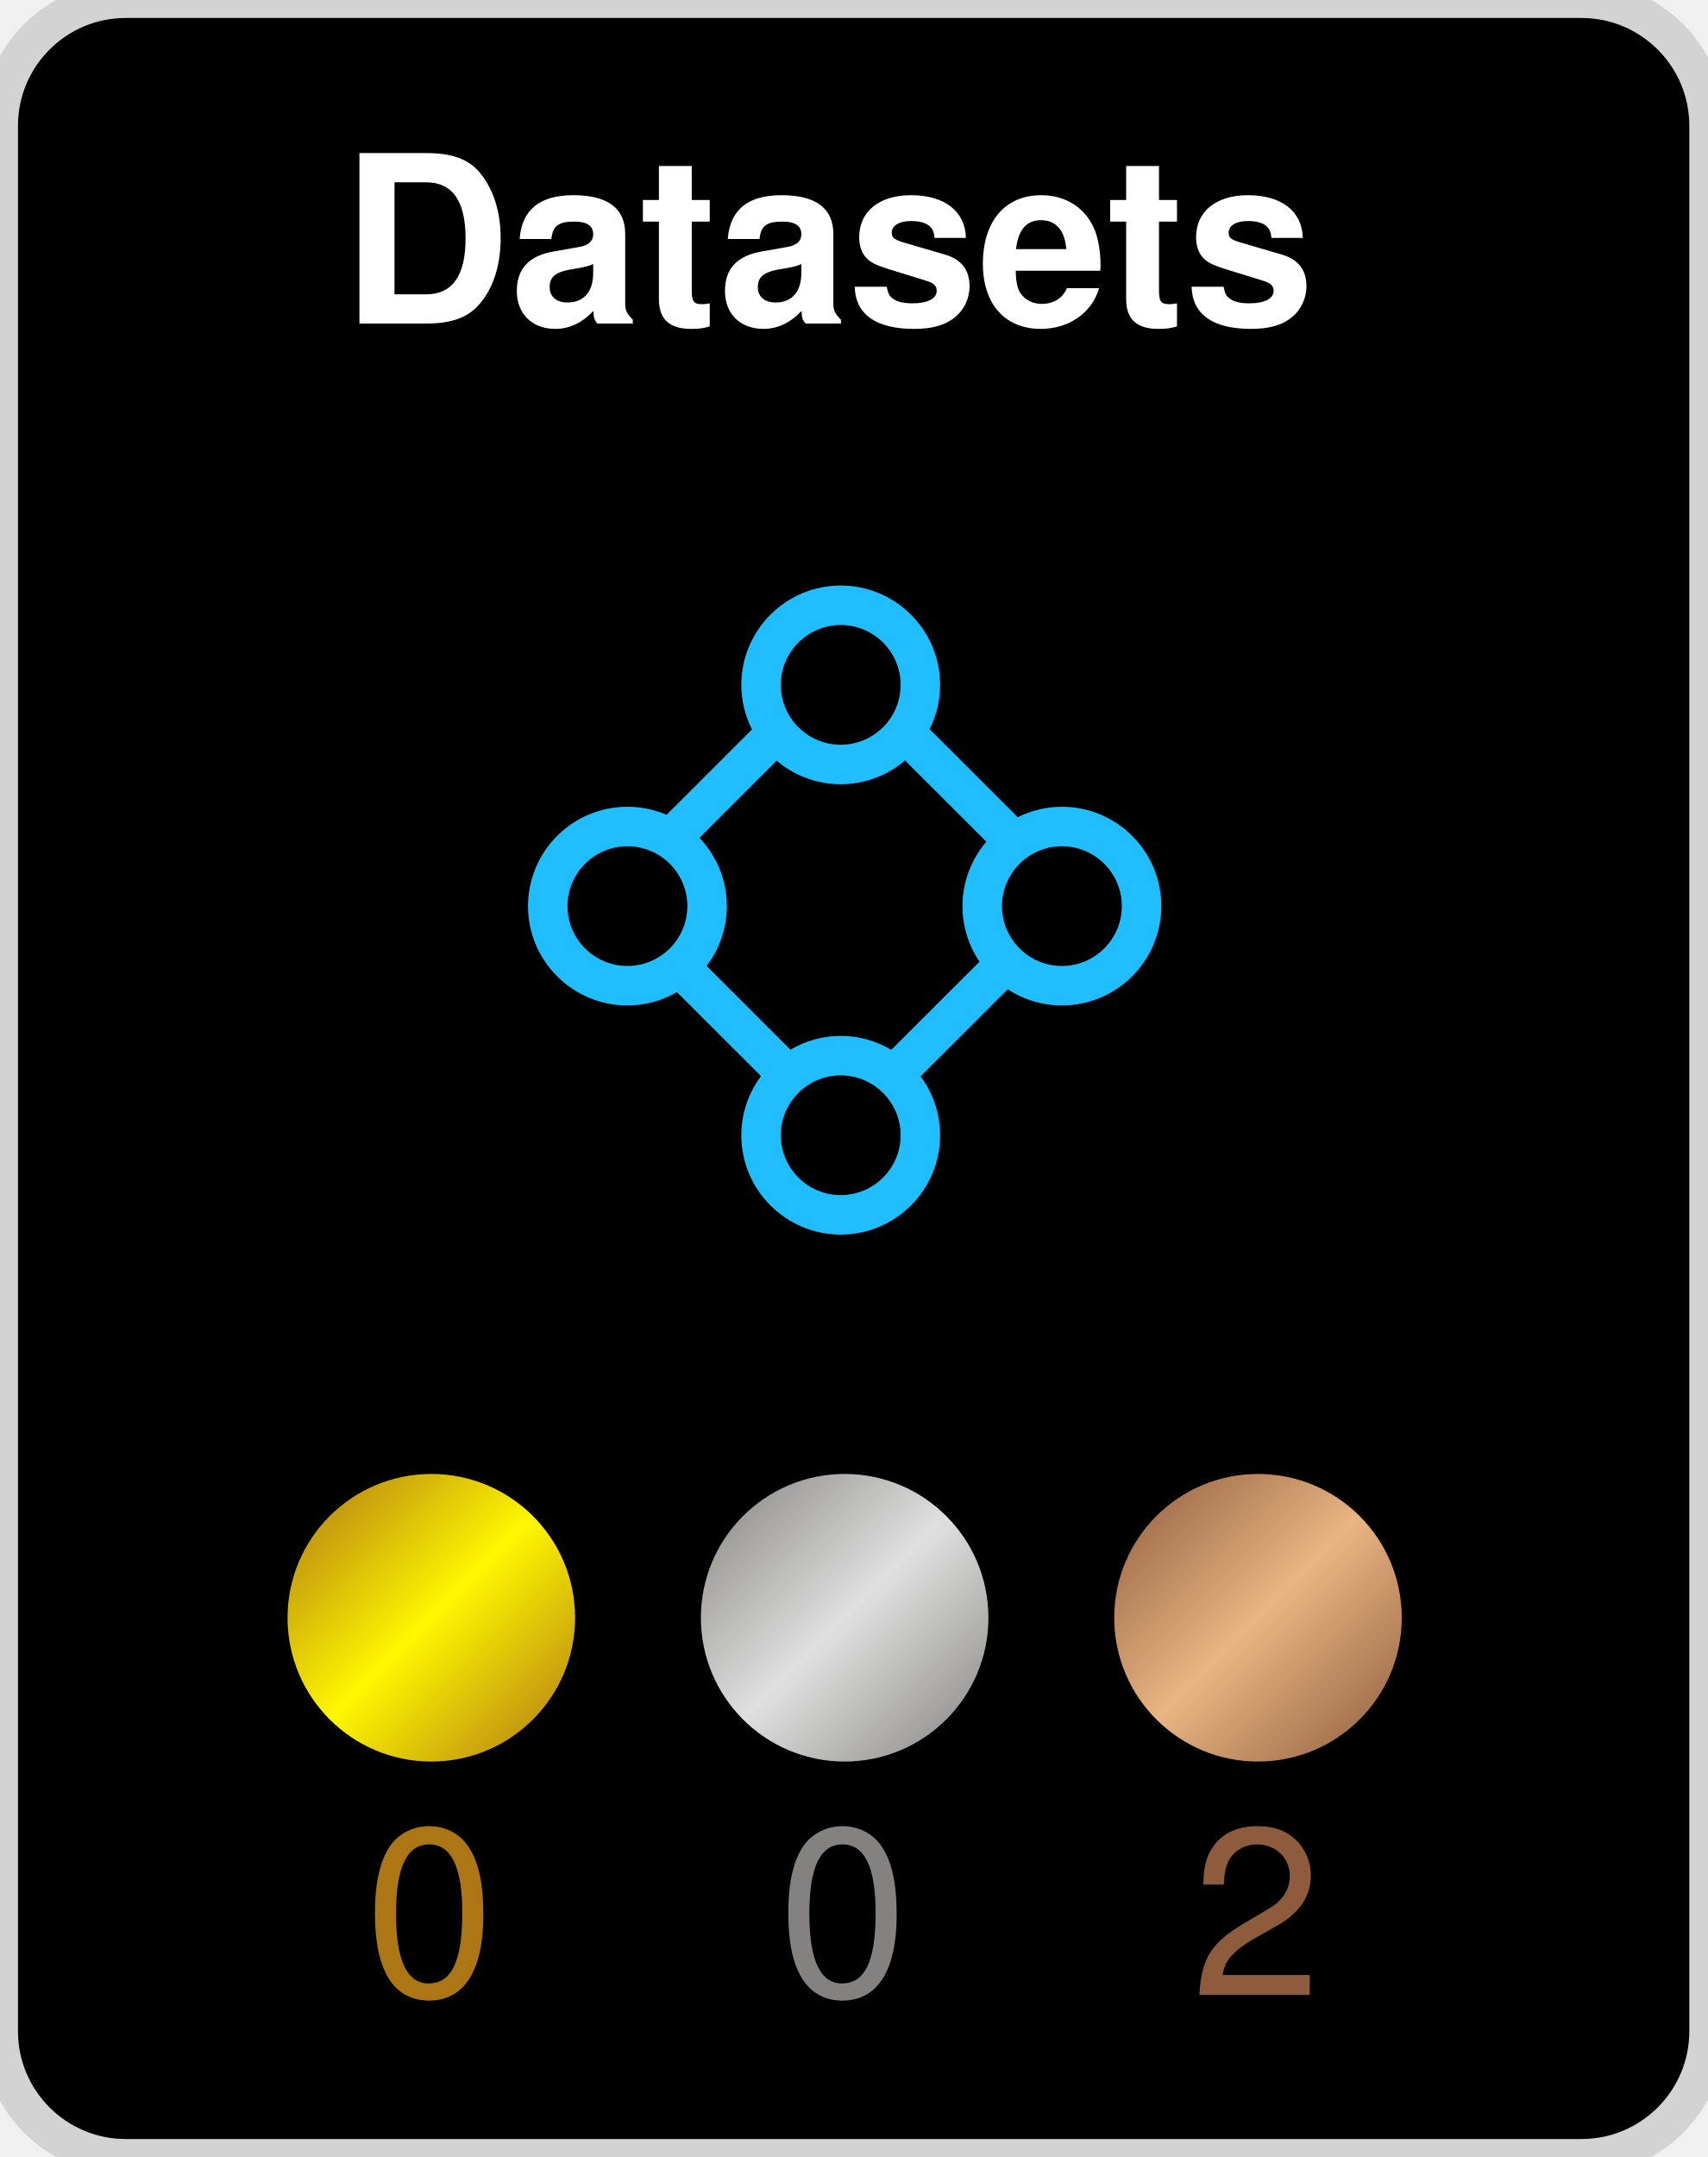
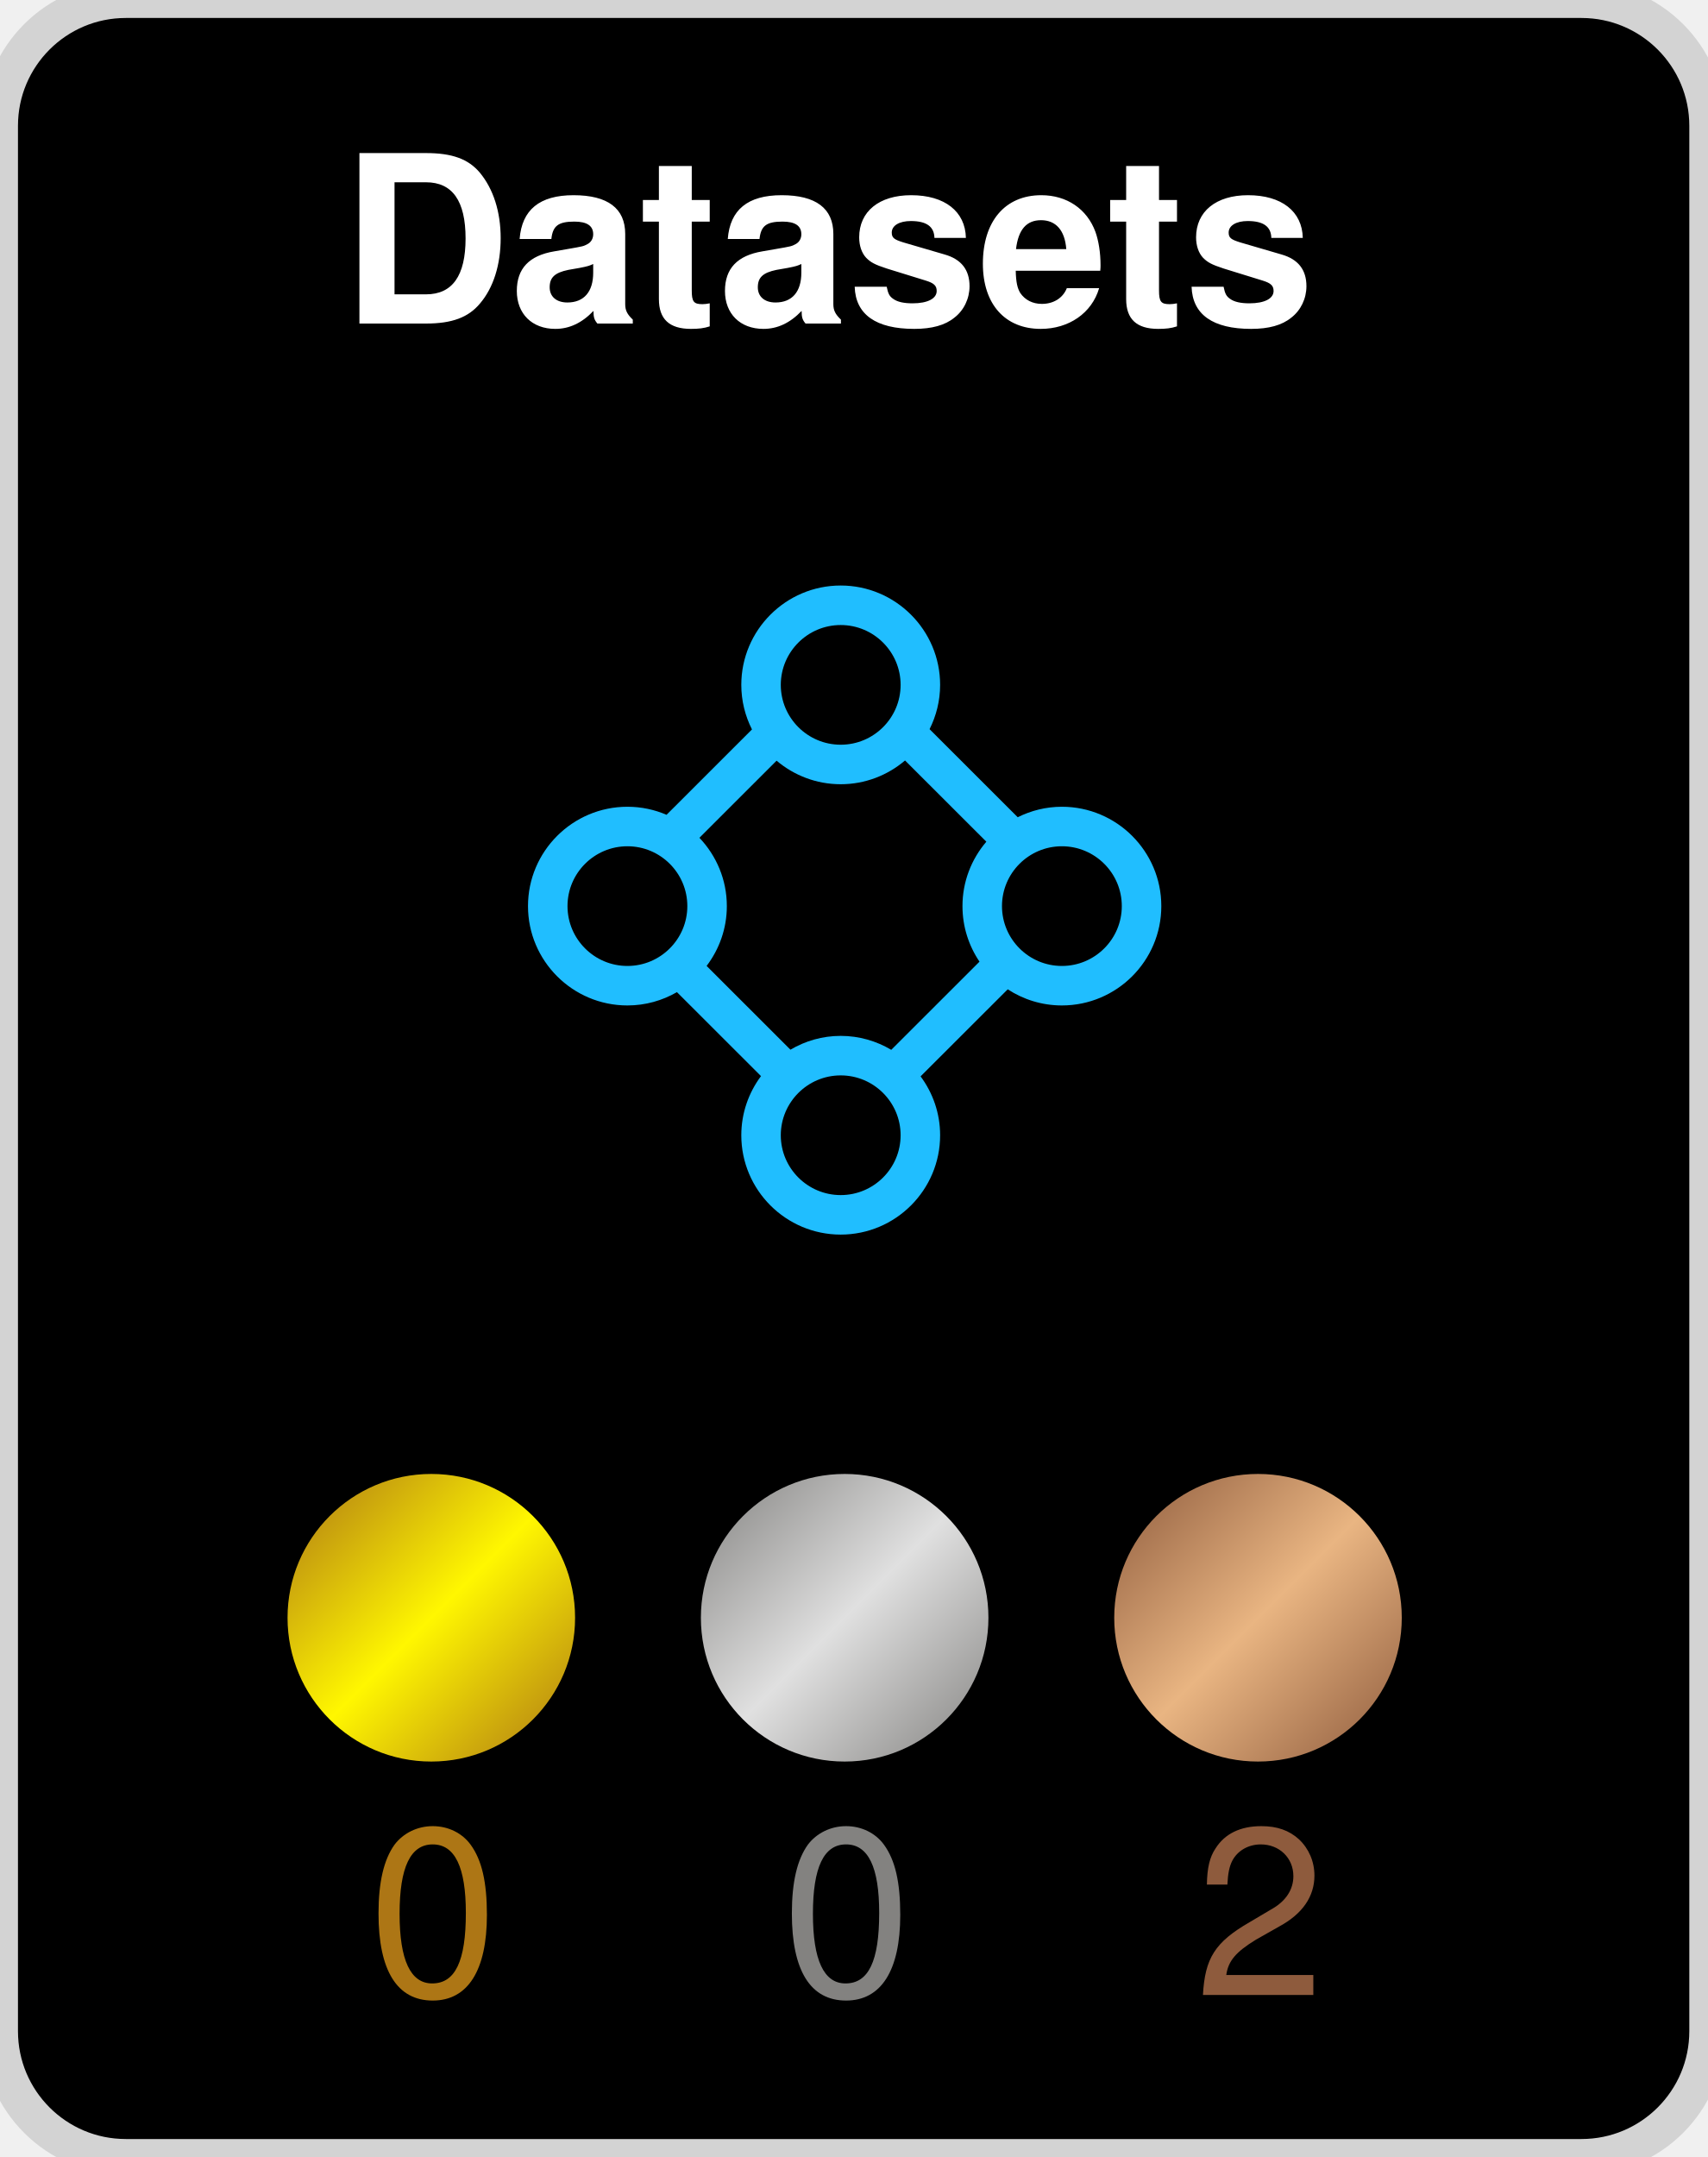
<svg xmlns="http://www.w3.org/2000/svg" version="1.1" width="95" height="120">
  <rect width="95" height="120" stroke-width="2" stroke="#d3d3d3" fill="black" rx="7" ry="7" />
  <svg version="1.1" x="27" y="30">
    <svg width="40" height="41" viewBox="0 0 40 41" fill="none">
      <path fill-rule="evenodd" clip-rule="evenodd" d="M28.754 20.409C28.754 18.573 30.249 17.08 32.088 17.08C33.926 17.08 35.422 18.573 35.422 20.409C35.422 22.245 33.926 23.739 32.088 23.739C30.249 23.739 28.754 22.245 28.754 20.409M16.446 8.102C16.446 6.266 17.942 4.772 19.78 4.772C21.619 4.772 23.114 6.266 23.114 8.102C23.114 9.937 21.619 11.431 19.78 11.431C17.942 11.431 16.446 9.937 16.446 8.102M4.578 20.409C4.578 18.573 6.074 17.08 7.912 17.08C9.751 17.08 11.246 18.573 11.246 20.409C11.246 22.245 9.751 23.739 7.912 23.739C6.074 23.739 4.578 22.245 4.578 20.409M19.78 27.629C18.759 27.629 17.805 27.912 16.983 28.397L12.319 23.737C13.021 22.81 13.444 21.66 13.444 20.409C13.444 18.937 12.861 17.601 11.918 16.609L16.212 12.319C17.177 13.134 18.421 13.629 19.78 13.629C21.145 13.629 22.395 13.129 23.36 12.307L27.884 16.826C27.058 17.793 26.556 19.043 26.556 20.409C26.556 21.553 26.906 22.617 27.503 23.5L22.593 28.405C21.767 27.916 20.808 27.629 19.78 27.629M23.114 33.157C23.114 34.992 21.619 36.486 19.78 36.486C17.942 36.486 16.446 34.992 16.446 33.157C16.446 31.321 17.942 29.827 19.78 29.827C21.619 29.827 23.114 31.321 23.114 33.157M32.088 14.882C31.205 14.882 30.372 15.095 29.63 15.465L24.725 10.565C25.097 9.822 25.312 8.987 25.312 8.102C25.312 5.054 22.83 2.574 19.78 2.574C16.73 2.574 14.249 5.054 14.249 8.102C14.249 8.994 14.466 9.834 14.843 10.58L10.089 15.33C9.42 15.042 8.685 14.882 7.912 14.882C4.862 14.882 2.38 17.361 2.38 20.409C2.38 23.457 4.862 25.936 7.912 25.936C8.916 25.936 9.855 25.664 10.668 25.195L15.345 29.867C14.66 30.788 14.249 31.924 14.249 33.157C14.249 36.205 16.73 38.684 19.78 38.684C22.83 38.684 25.312 36.205 25.312 33.157C25.312 31.93 24.905 30.799 24.225 29.881L29.074 25.038C29.942 25.604 30.976 25.936 32.088 25.936C35.138 25.936 37.62 23.457 37.62 20.409C37.62 17.361 35.138 14.882 32.088 14.882" fill="#20BEFF" />
    </svg>
  </svg>
  <defs>
    <linearGradient x1="0%" y1="0%" x2="100%" y2="100%" id="goldGradient">
      <stop stop-color="#ad7615" offset="0" />
      <stop stop-color="#fff700" offset="0.5" />
      <stop stop-color="#ad7615" offset="1" />
      <animate attributeName="x1" from="50%" to="0%" dur="4s" repeatCount="indefinite" />
      <animate attributeName="y1" from="50%" to="0%" dur="4s" repeatCount="indefinite" />
    </linearGradient>
    <linearGradient x1="0%" y1="0%" x2="100%" y2="100%" id="silverGradient">
      <stop stop-color="#838280" offset="0" />
      <stop stop-color="#e0e0e0" offset="0.5" />
      <stop stop-color="#838280" offset="1" />
      <animate attributeName="x1" from="50%" to="0%" dur="4s" repeatCount="indefinite" />
      <animate attributeName="y1" from="50%" to="0%" dur="4s" repeatCount="indefinite" />
    </linearGradient>
    <linearGradient x1="0%" y1="0%" x2="100%" y2="100%" id="bronzeGradient">
      <stop stop-color="#8e5b3d" offset="0" />
      <stop stop-color="#e9b582" offset="0.5" />
      <stop stop-color="#8e5b3d" offset="1" />
      <animate attributeName="x1" from="50%" to="0%" dur="4s" repeatCount="indefinite" />
      <animate attributeName="y1" from="50%" to="0%" dur="4s" repeatCount="indefinite" />
    </linearGradient>
  </defs>
  <circle r="8" cx="24" cy="90" fill="url(#goldGradient)" />
  <circle r="8" cx="47" cy="90" fill="url(#silverGradient)" />
  <circle r="8" cx="70" cy="90" fill="url(#bronzeGradient)" />
  <text x="19" y="18" font-family="'Ubuntu','Helvetica', 'Arial', sans-serif" font-weight="bold" font-size="13" fill="white">Datasets</text>
-   <text x="20.3" y="111" font-family="'Ubuntu', 'Helvetica', 'Arial', sans-serif" font-size="13" fill="#AD7615">0</text>
-   <text x="43.3" y="111" font-family="'Ubuntu', 'Helvetica', 'Arial', sans-serif" font-size="13" fill="#838280">0</text>
-   <text x="66.3" y="111" font-family="'Ubuntu', 'Helvetica', 'Arial', sans-serif" font-size="13" fill="#8E5B3D">2</text>
+   <text x="20.5" y="111" font-family="'Ubuntu', 'Helvetica', 'Arial', sans-serif" font-size="13" fill="#AD7615">0</text>
+   <text x="43.5" y="111" font-family="'Ubuntu', 'Helvetica', 'Arial', sans-serif" font-size="13" fill="#838280">0</text>
+   <text x="66.5" y="111" font-family="'Ubuntu', 'Helvetica', 'Arial', sans-serif" font-size="13" fill="#8E5B3D">2</text>
</svg>
